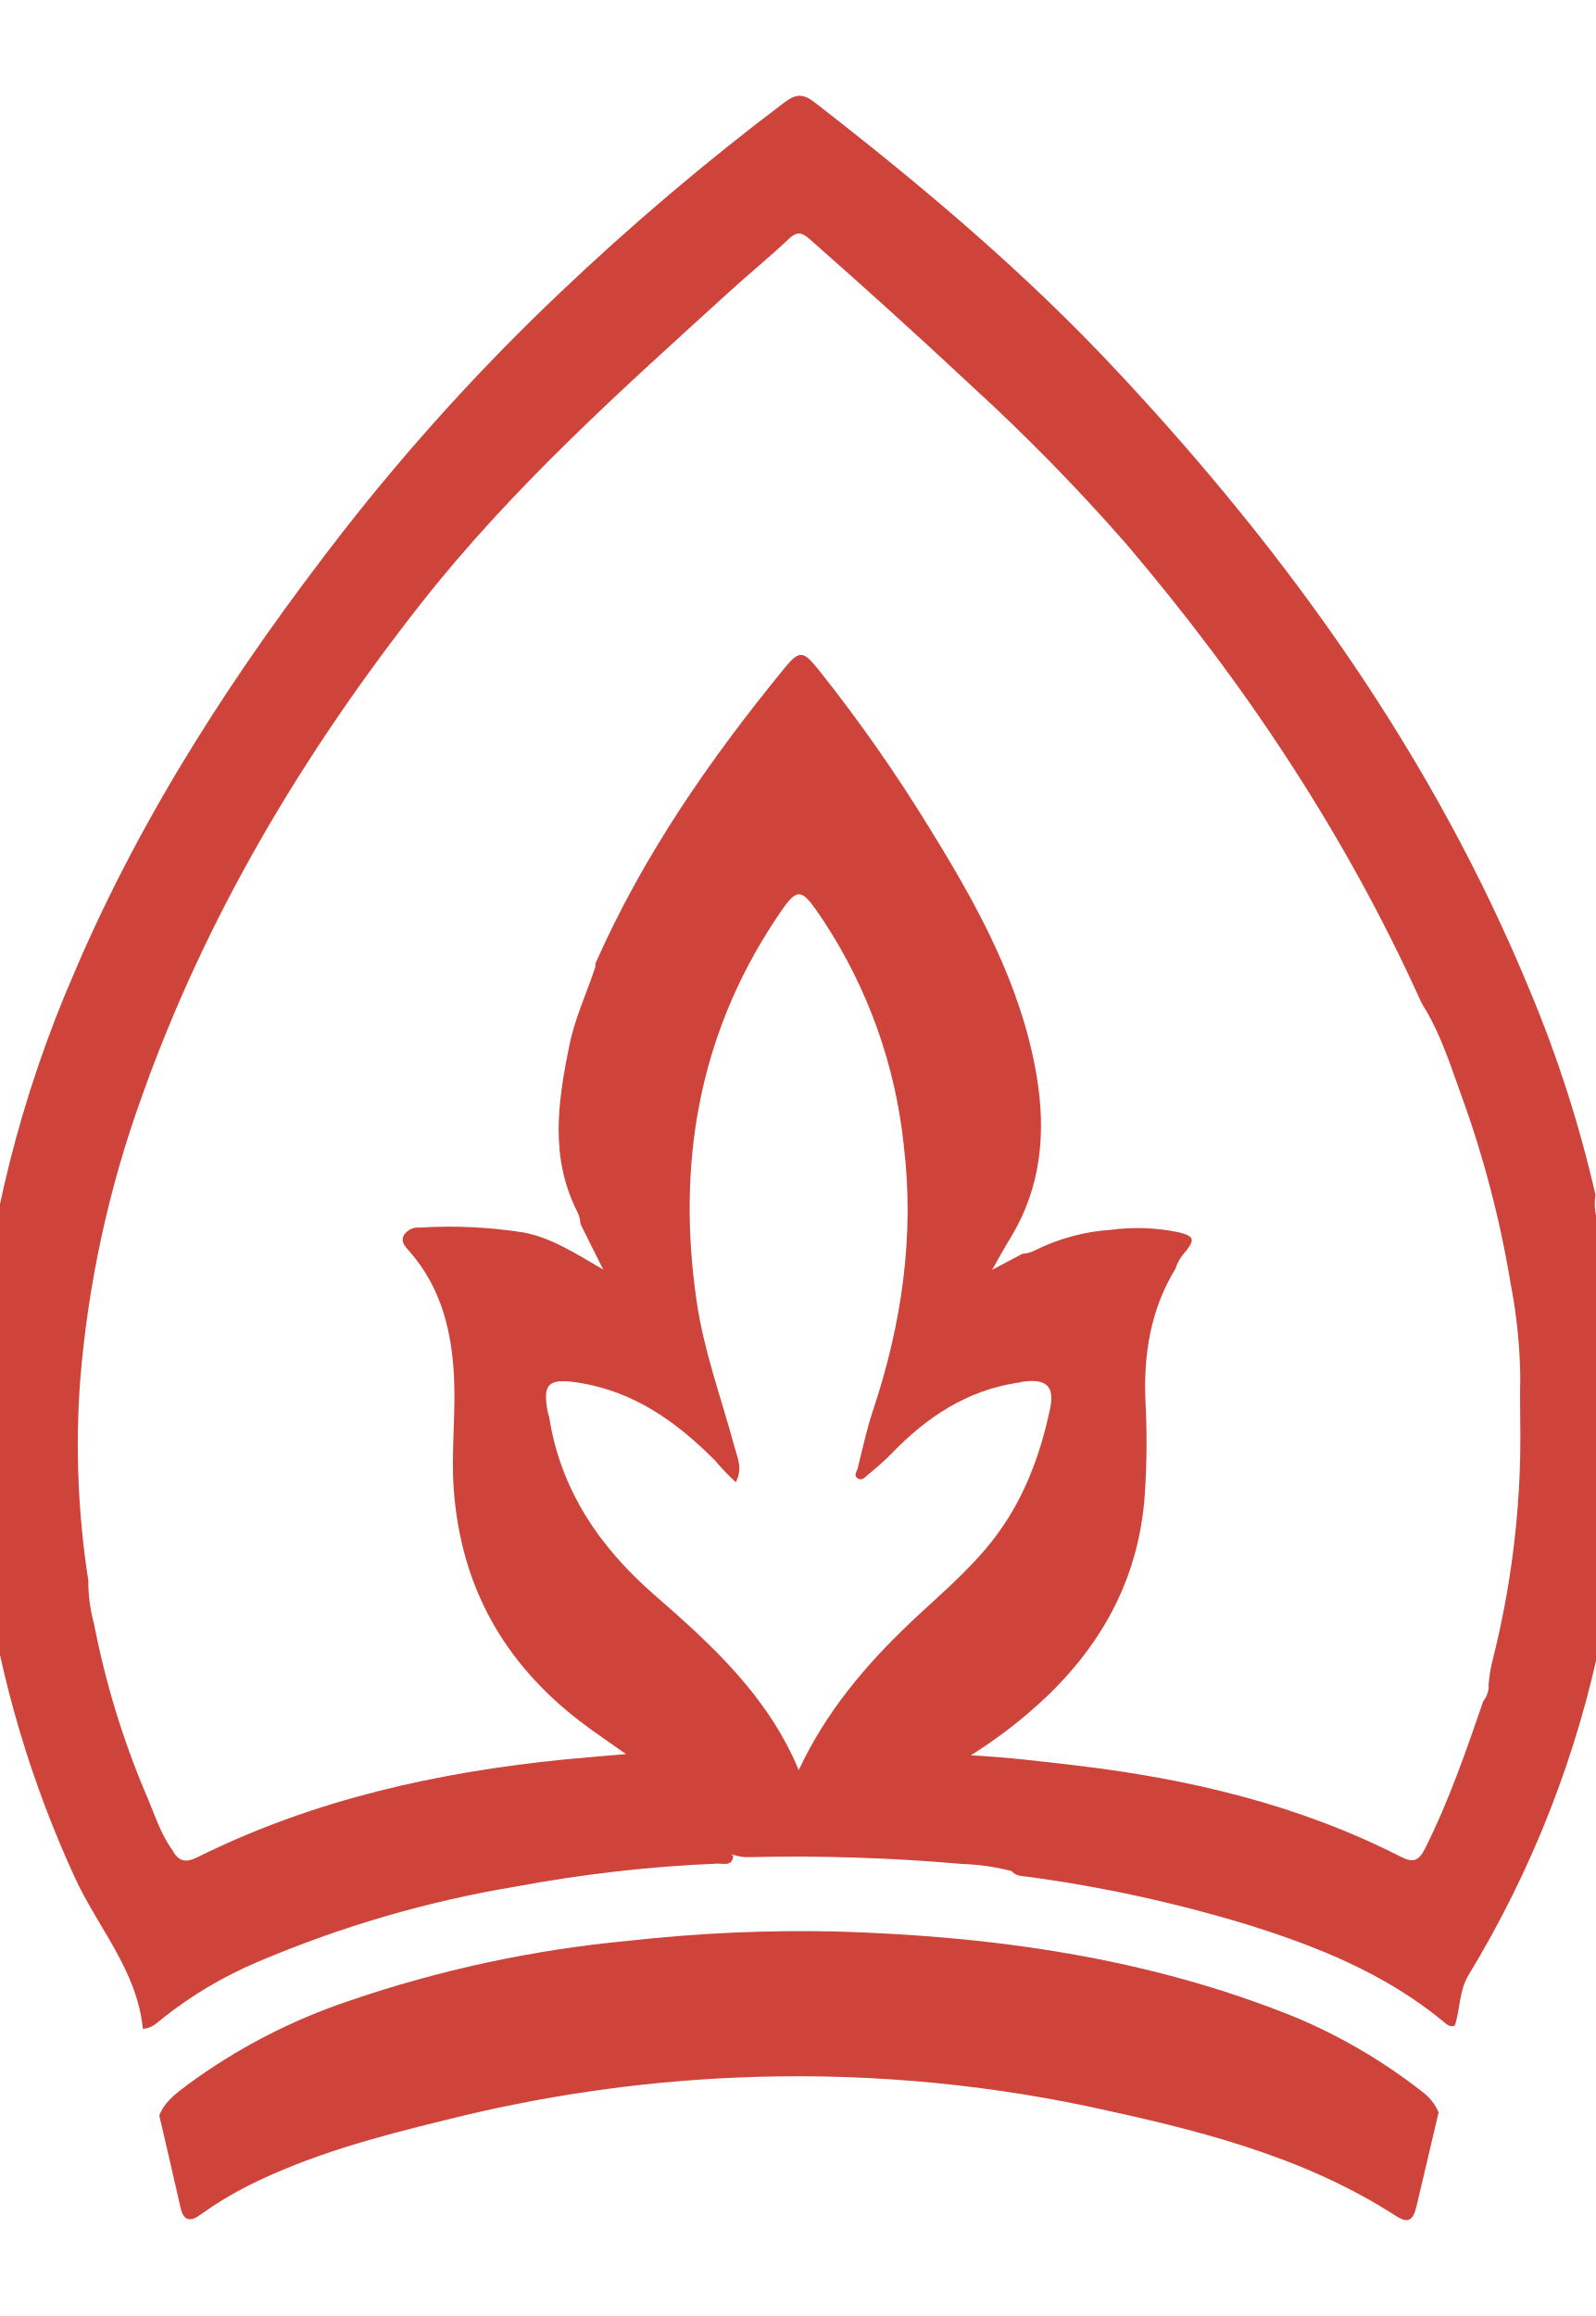
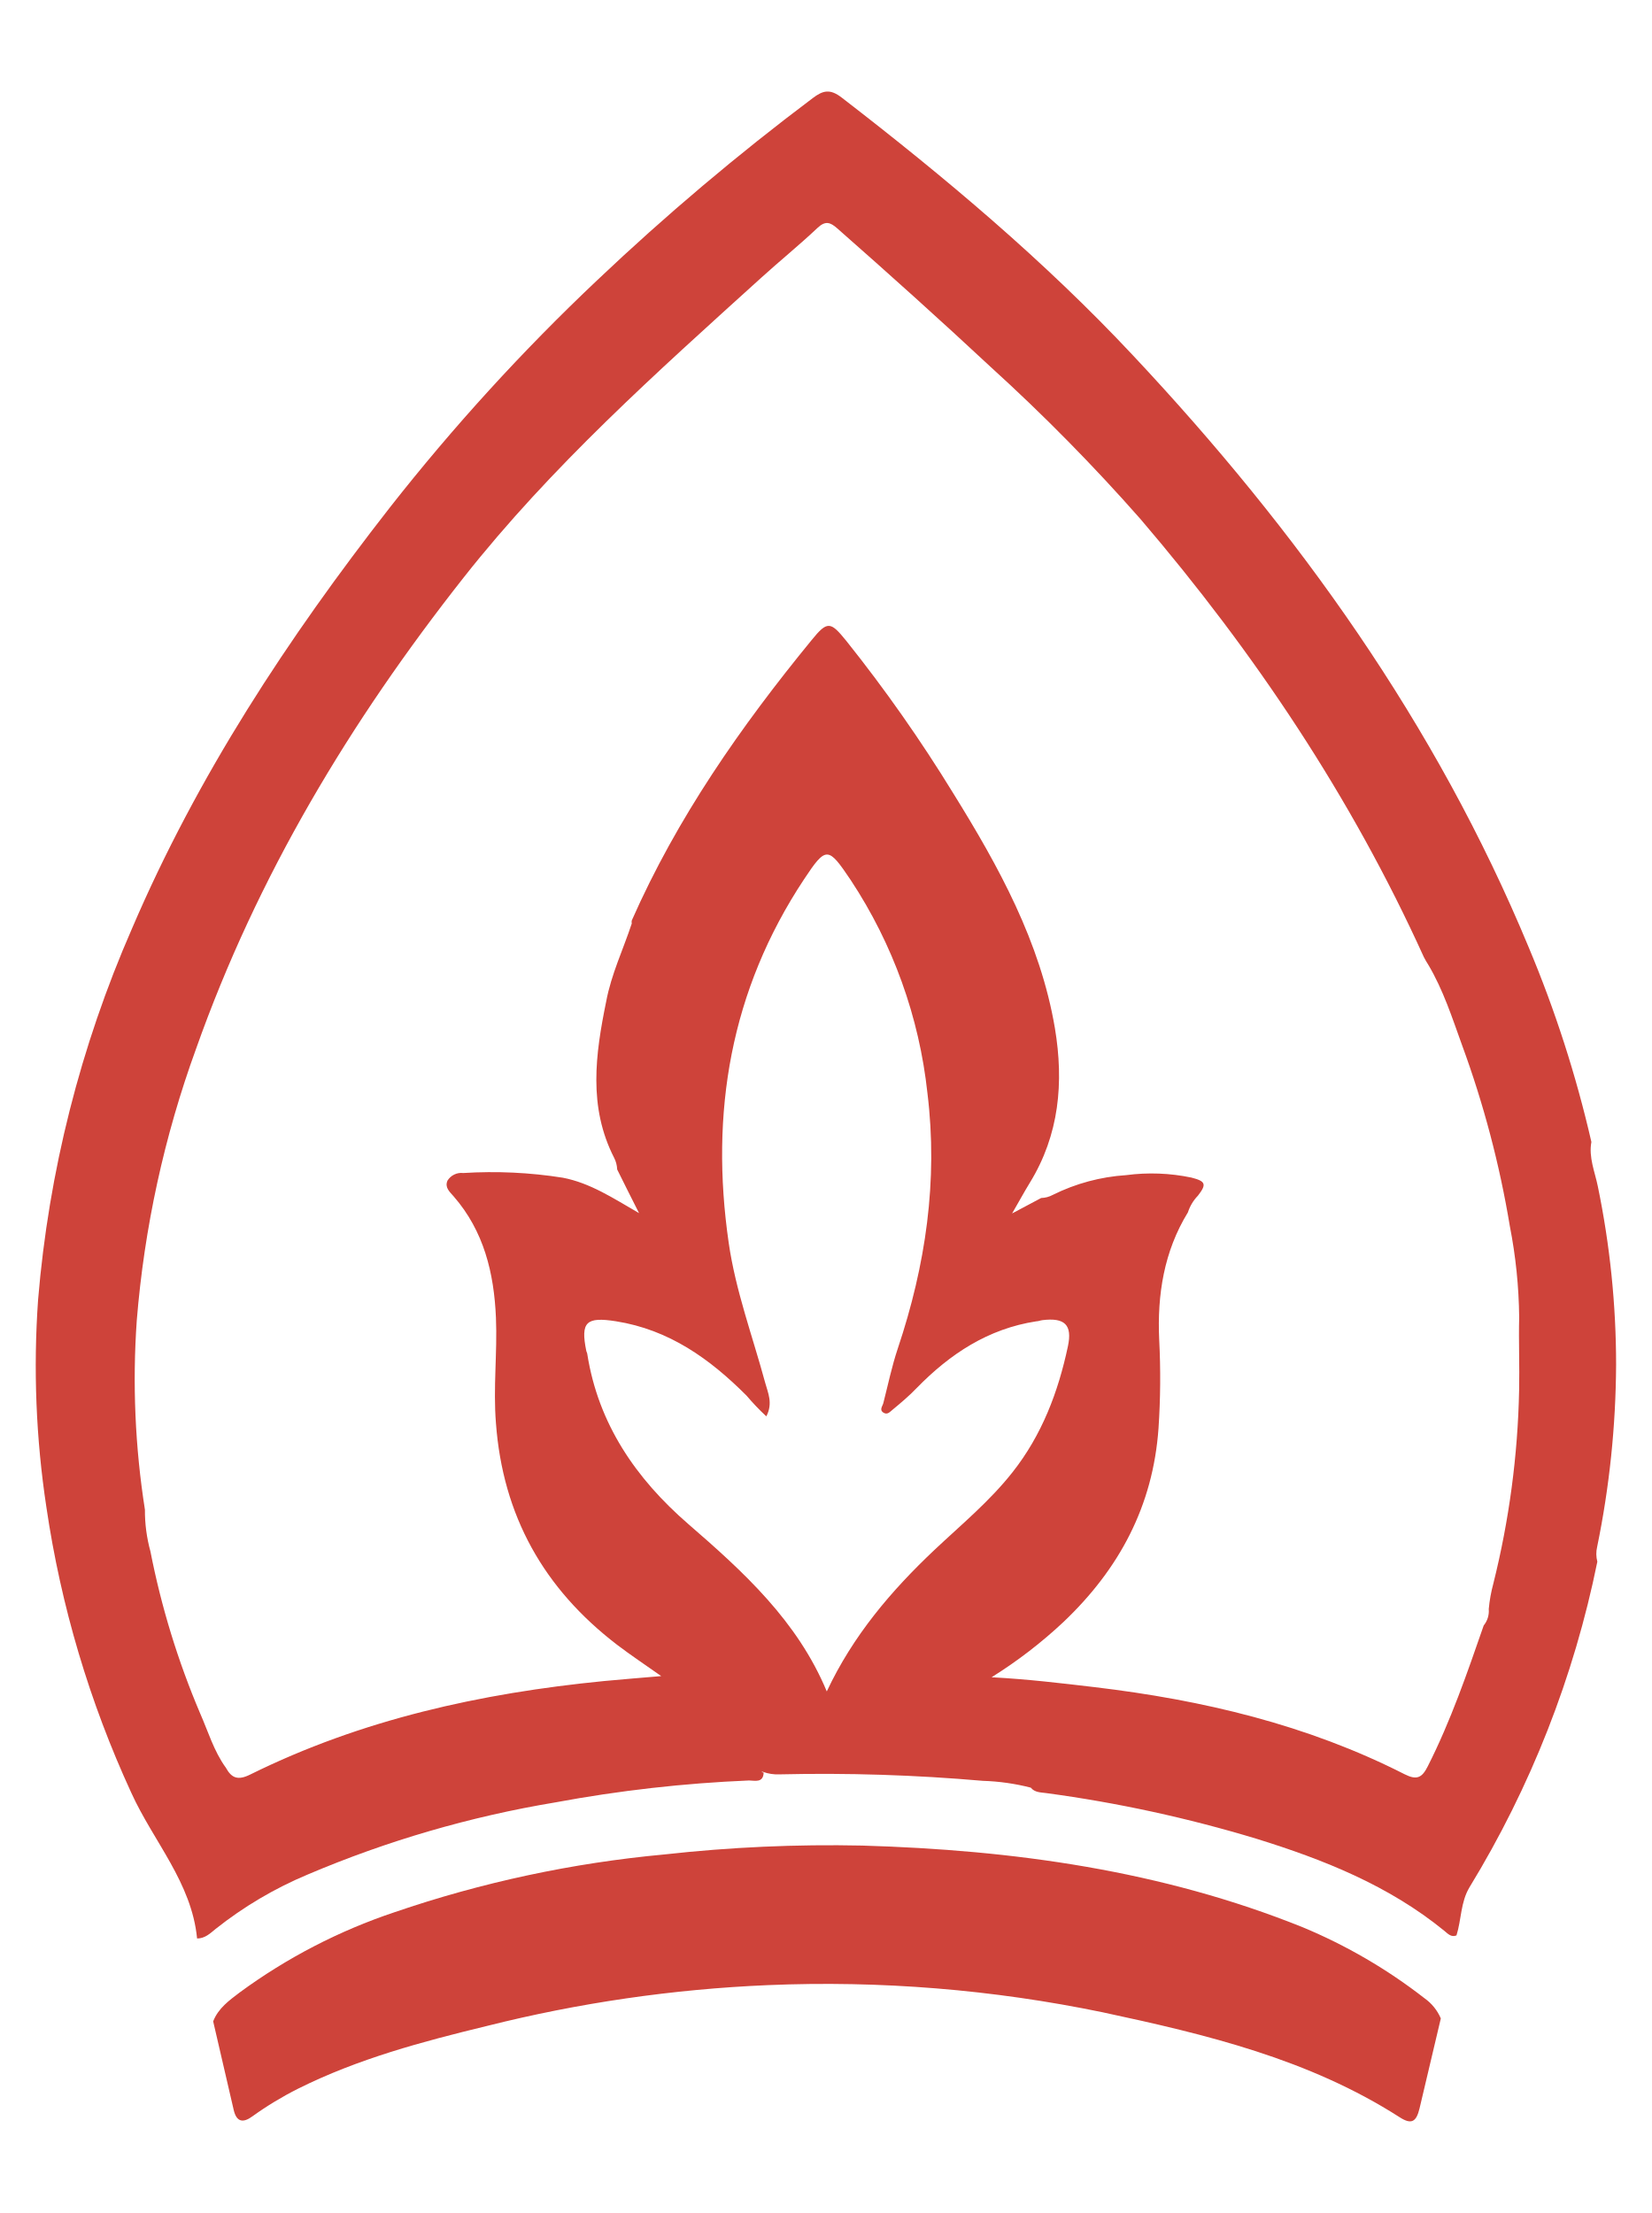
- <svg xmlns="http://www.w3.org/2000/svg" id="Layer_1" data-name="Layer 1" viewBox="0 0 223.89 324.95">
-   <defs>
-     <style>.cls-1{fill:#ce433a;}</style>
-   </defs>
-   <path class="cls-1" d="M201.87,296.38q-1.55,6.6-3.11,13.21c-.48,2-1.19,2.41-2.91,1.3-13.26-8.54-28.25-12.15-43.39-15.4a198.82,198.82,0,0,0-49-4,203.16,203.16,0,0,0-41.09,6c-9.45,2.3-18.83,4.81-27.59,9.2a50,50,0,0,0-6.68,4.06c-1.35,1-2.33.89-2.75-.94q-1.48-6.51-3-13c.74-1.92,2.35-3.08,3.89-4.25a82.38,82.38,0,0,1,22.64-11.79,169.89,169.89,0,0,1,39.48-8.48A218.45,218.45,0,0,1,117.29,271c22.07.65,43.75,3.65,64.4,12a77.18,77.18,0,0,1,17.8,10.42A7,7,0,0,1,201.87,296.38Z" />
-   <path class="cls-1" d="M224.73,227.14a136.58,136.58,0,0,0,2.77-26.74,129.78,129.78,0,0,0-2.67-26.2c-.43-2.13-1.36-4.25-.94-6.52a175.27,175.27,0,0,0-9.16-28.56C201.22,106.32,181,78,156.89,52.22c-13-13.95-27.55-26.21-42.61-37.88-1.72-1.34-2.76-1.07-4.26.07a361.68,361.68,0,0,0-31.5,26.72,305,305,0,0,0-30.34,33.4c-14.92,19.18-28.13,39.38-37.7,61.82a171.81,171.81,0,0,0-13.73,54.5A138.6,138.6,0,0,0-2,221.3a154.22,154.22,0,0,0,12.42,41.95c3.22,7.12,8.83,13.18,9.62,21.39,1.17,0,1.92-.76,2.72-1.41a57.23,57.23,0,0,1,13.49-8,158.92,158.92,0,0,1,36.17-10.54,199.59,199.59,0,0,1,28.33-3.22c.8,0,2.08.42,2.14-1.16-.12-.06-.23,0-.32-.11.29.05-.06-.08.22,0a6.23,6.23,0,0,0,2.42.37,268.33,268.33,0,0,1,29.74.95,32.14,32.14,0,0,1,7,1c.59.73,1.46.69,2.26.8A195.59,195.59,0,0,1,174.92,270c9.86,3.07,19.36,6.87,27.46,13.51.51.42,1,1,1.78.68.73-2.32.59-4.86,1.9-7.06a148.68,148.68,0,0,0,18.7-47.82A4.59,4.59,0,0,1,224.73,227.14Zm-96.91.45c-6.33,6-11.92,12.59-15.74,20.77-4.3-10.36-12.17-17.55-20.27-24.6-7.64-6.65-13.14-14.67-14.75-24.94,0-.14-.11-.28-.14-.43-.88-4.3,0-5.06,4.32-4.38,7.78,1.23,13.74,5.52,19.1,10.91a33.33,33.33,0,0,0,2.91,3.05c1-1.94.22-3.45-.18-4.94-1.84-6.83-4.32-13.5-5.33-20.54-2.76-19.1.25-37.06,11-53.36,3.26-4.94,3.54-4.83,6.85.11a70.7,70.7,0,0,1,11.21,31.27c1.57,12.85-.26,25.3-4.34,37.51-.87,2.61-1.43,5.33-2.11,8-.12.47-.62,1,0,1.4s1-.15,1.4-.46c1.2-1,2.39-2,3.49-3.16,4.87-5,10.43-8.69,17.47-9.78.29,0,.58-.13.88-.17,3.27-.41,4.43.66,3.75,3.85-1.42,6.7-3.8,13-8.09,18.47C135.9,220.44,131.74,223.88,127.82,227.59Zm85.5-23.41a127.73,127.73,0,0,1-3.77,28.34,21.54,21.54,0,0,0-.66,3.74,3.42,3.42,0,0,1-.75,2.42c-2.42,7-4.81,14-8.17,20.67-.84,1.68-1.59,2.09-3.4,1.17-14.25-7.28-29.54-10.9-45.34-12.79-4.85-.57-9.7-1.16-15-1.45a67.44,67.44,0,0,0,10.53-8.13c8.13-7.76,13.07-17,13.88-28.42a110.41,110.41,0,0,0,.1-13c-.31-6.6.7-13,4.2-18.71a6.31,6.31,0,0,1,1.46-2.45c1.29-1.67,1.16-2.12-.95-2.66a28.31,28.31,0,0,0-9.54-.36,28.11,28.11,0,0,0-10.72,2.9,3.86,3.86,0,0,1-1.71.46l-4.27,2.26c1-1.73,1.75-3.13,2.58-4.49,4.33-7.07,5-14.76,3.68-22.71-2.14-12.68-8.21-23.73-14.85-34.47a220.68,220.68,0,0,0-15.65-22.4c-2.3-2.85-2.76-3-5.07-.13C99.5,106.69,90.22,120.1,83.56,135.17a1.56,1.56,0,0,0,0,.44c-1.25,3.81-3,7.46-3.74,11.45C78.24,154.82,77.2,162.52,81,170a4.07,4.07,0,0,1,.45,1.72c1,2,2,4.06,3.2,6.41-3.79-2.19-7.14-4.43-11.15-5.2a66.26,66.26,0,0,0-14.55-.69,2.39,2.39,0,0,0-2.31,1.11c-.44,1,.29,1.62.9,2.32,4.43,5.11,5.9,11.27,6.18,17.81.22,5.16-.42,10.29-.05,15.48,1,13.61,7,24.31,17.72,32.55,2,1.53,4.08,2.92,6.45,4.6-3,.26-5.68.47-8.37.73-18,1.78-35.44,5.63-51.74,13.73-1.79.89-2.71.53-3.55-1-1.76-2.44-2.59-5.33-3.77-8a119.43,119.43,0,0,1-7.21-23.7,22.64,22.64,0,0,1-.81-6.13,123.67,123.67,0,0,1-1.16-27.78A153.33,153.33,0,0,1,19.85,154c9-25.38,22.56-48.08,39.12-69.19,12.84-16.37,28.24-30.12,43.51-44,2.71-2.47,5.57-4.79,8.23-7.31,1.15-1.09,1.85-.88,2.9.05C121.19,40.22,128.7,47,136.07,53.9a278.66,278.66,0,0,1,21.86,22.29c16.7,19.6,30.84,40.83,41.46,64.34a11.42,11.42,0,0,0,.65,1.13c2.19,3.7,3.49,7.78,4.93,11.78a147.51,147.51,0,0,1,7,26.62,73.72,73.72,0,0,1,1.36,13.35C213.24,197,213.4,200.59,213.32,204.18Z" />
+ <svg xmlns="http://www.w3.org/2000/svg" width="50" height="67" viewBox="0 0 50 67" fill="none">
+   <path d="M43.616 61.109C43.402 62.016 43.187 62.924 42.972 63.833C42.873 64.245 42.726 64.33 42.37 64.101C39.624 62.34 36.521 61.596 33.387 60.925C30.053 60.234 26.646 59.957 23.244 60.101C20.373 60.223 17.523 60.637 14.737 61.338C12.781 61.812 10.839 62.33 9.026 63.235C8.544 63.477 8.081 63.757 7.643 64.072C7.364 64.278 7.161 64.255 7.074 63.878C6.868 62.983 6.661 62.09 6.453 61.198C6.606 60.802 6.939 60.563 7.258 60.321C8.684 59.274 10.265 58.455 11.945 57.893C14.589 56.988 17.333 56.401 20.118 56.144C22.106 55.923 24.107 55.833 26.107 55.876C30.675 56.01 35.163 56.629 39.438 58.35C40.757 58.899 41.997 59.622 43.123 60.499C43.341 60.653 43.511 60.864 43.616 61.109Z" fill="#CE433A" />
+   <path d="M48.348 46.833C48.721 45.019 48.913 43.172 48.922 41.32C48.922 39.505 48.736 37.695 48.369 35.918C48.28 35.479 48.087 35.041 48.174 34.573C47.712 32.56 47.078 30.59 46.278 28.685C43.473 21.922 39.289 16.083 34.304 10.767C31.613 7.891 28.601 5.363 25.483 2.957C25.127 2.681 24.912 2.736 24.602 2.971C22.324 4.683 20.147 6.522 18.081 8.481C15.819 10.619 13.72 12.92 11.8 15.367C8.711 19.322 5.976 23.487 3.995 28.114C2.435 31.678 1.475 35.475 1.153 39.351C1.005 41.446 1.089 43.552 1.404 45.629C1.844 48.619 2.709 51.532 3.975 54.279C4.641 55.747 5.803 56.996 5.966 58.689C6.208 58.689 6.364 58.532 6.529 58.398C7.38 57.723 8.319 57.168 9.322 56.749C11.722 55.729 14.236 54.997 16.809 54.569C18.746 54.209 20.706 53.987 22.674 53.905C22.84 53.905 23.105 53.992 23.117 53.666C23.092 53.654 23.07 53.666 23.051 53.644C23.111 53.654 23.038 53.627 23.096 53.644C23.257 53.702 23.427 53.728 23.598 53.72C25.652 53.672 27.707 53.737 29.754 53.916C30.243 53.931 30.729 54 31.203 54.122C31.325 54.272 31.505 54.264 31.671 54.287C33.827 54.577 35.956 55.04 38.037 55.67C40.078 56.303 42.044 57.087 43.721 58.456C43.827 58.542 43.928 58.662 44.09 58.596C44.241 58.118 44.212 57.594 44.483 57.14C46.338 54.102 47.648 50.766 48.354 47.281C48.315 47.134 48.313 46.981 48.348 46.833ZM28.286 46.926C26.976 48.163 25.819 49.522 25.028 51.209C24.138 49.072 22.509 47.59 20.83 46.136C19.25 44.765 18.112 43.112 17.778 40.994C17.778 40.965 17.756 40.936 17.749 40.905C17.567 40.019 17.749 39.862 18.644 40.002C20.254 40.256 21.488 41.14 22.598 42.252C22.785 42.473 22.985 42.683 23.198 42.881C23.405 42.481 23.246 42.169 23.163 41.862C22.782 40.454 22.268 39.079 22.059 37.627C21.488 33.689 22.111 29.986 24.337 26.625C25.011 25.606 25.069 25.629 25.755 26.648C27.031 28.583 27.827 30.793 28.075 33.095C28.4 35.745 28.021 38.312 27.177 40.829C26.997 41.367 26.881 41.928 26.74 42.479C26.715 42.575 26.612 42.685 26.74 42.767C26.868 42.85 26.947 42.736 27.03 42.672C27.278 42.466 27.524 42.26 27.752 42.021C28.76 40.99 29.911 40.229 31.369 40.004C31.429 40.004 31.489 39.977 31.551 39.969C32.228 39.885 32.468 40.105 32.327 40.763C32.033 42.145 31.541 43.444 30.652 44.571C29.959 45.452 29.098 46.161 28.286 46.926ZM45.986 42.099C45.946 44.07 45.684 46.03 45.206 47.943C45.138 48.195 45.091 48.453 45.067 48.714C45.083 48.893 45.028 49.072 44.914 49.213C44.413 50.656 43.918 52.099 43.222 53.474C43.048 53.821 42.893 53.905 42.519 53.716C39.569 52.215 36.403 51.468 33.133 51.079C32.129 50.961 31.125 50.839 30.017 50.78C30.797 50.293 31.527 49.732 32.197 49.103C33.88 47.503 34.903 45.598 35.07 43.243C35.13 42.351 35.137 41.456 35.091 40.563C35.027 39.202 35.236 37.883 35.96 36.705C36.021 36.516 36.124 36.343 36.263 36.2C36.53 35.856 36.503 35.763 36.066 35.652C35.417 35.516 34.749 35.491 34.091 35.578C33.319 35.628 32.564 35.831 31.872 36.175C31.763 36.234 31.642 36.267 31.518 36.27L30.638 36.738C30.845 36.382 31 36.093 31.172 35.813C32.069 34.355 32.207 32.769 31.934 31.13C31.491 28.516 30.234 26.237 28.86 24.023C27.877 22.418 26.795 20.876 25.62 19.404C25.144 18.817 25.049 18.786 24.57 19.378C22.424 21.998 20.494 24.763 19.124 27.87C19.119 27.9 19.119 27.931 19.124 27.961C18.865 28.747 18.503 29.499 18.35 30.322C18.023 31.922 17.803 33.51 18.59 35.052C18.647 35.162 18.678 35.283 18.683 35.406C18.89 35.819 19.097 36.243 19.345 36.728C18.561 36.276 17.867 35.815 17.037 35.656C16.041 35.498 15.031 35.451 14.025 35.514C13.932 35.503 13.837 35.518 13.753 35.559C13.668 35.599 13.597 35.663 13.547 35.742C13.456 35.949 13.607 36.077 13.733 36.221C14.65 37.274 14.955 38.544 15.013 39.893C15.058 40.957 14.926 42.015 15.013 43.085C15.22 45.891 16.462 48.097 18.679 49.796C19.093 50.112 19.526 50.398 20.016 50.745C19.395 50.798 18.84 50.842 18.283 50.895C14.557 51.262 10.947 52.056 7.573 53.726C7.202 53.91 7.012 53.835 6.838 53.52C6.473 53.017 6.301 52.421 6.057 51.87C5.387 50.294 4.883 48.652 4.554 46.971C4.441 46.56 4.384 46.134 4.387 45.707C4.089 43.813 4.006 41.892 4.14 39.98C4.368 37.17 4.971 34.403 5.935 31.753C7.788 26.52 10.605 21.839 14.034 17.487C16.692 14.116 19.873 11.281 23.041 8.411C23.602 7.901 24.194 7.423 24.744 6.903C24.982 6.679 25.127 6.722 25.345 6.914C26.912 8.293 28.468 9.691 29.994 11.114C31.587 12.561 33.098 14.095 34.52 15.71C37.975 19.751 40.904 24.128 43.102 28.976C43.143 29.056 43.188 29.133 43.237 29.209C43.69 29.971 43.959 30.813 44.257 31.637C44.911 33.418 45.396 35.255 45.706 37.126C45.884 38.033 45.978 38.954 45.988 39.879C45.969 40.619 46.003 41.359 45.986 42.099Z" fill="#CE433A" />
</svg>
